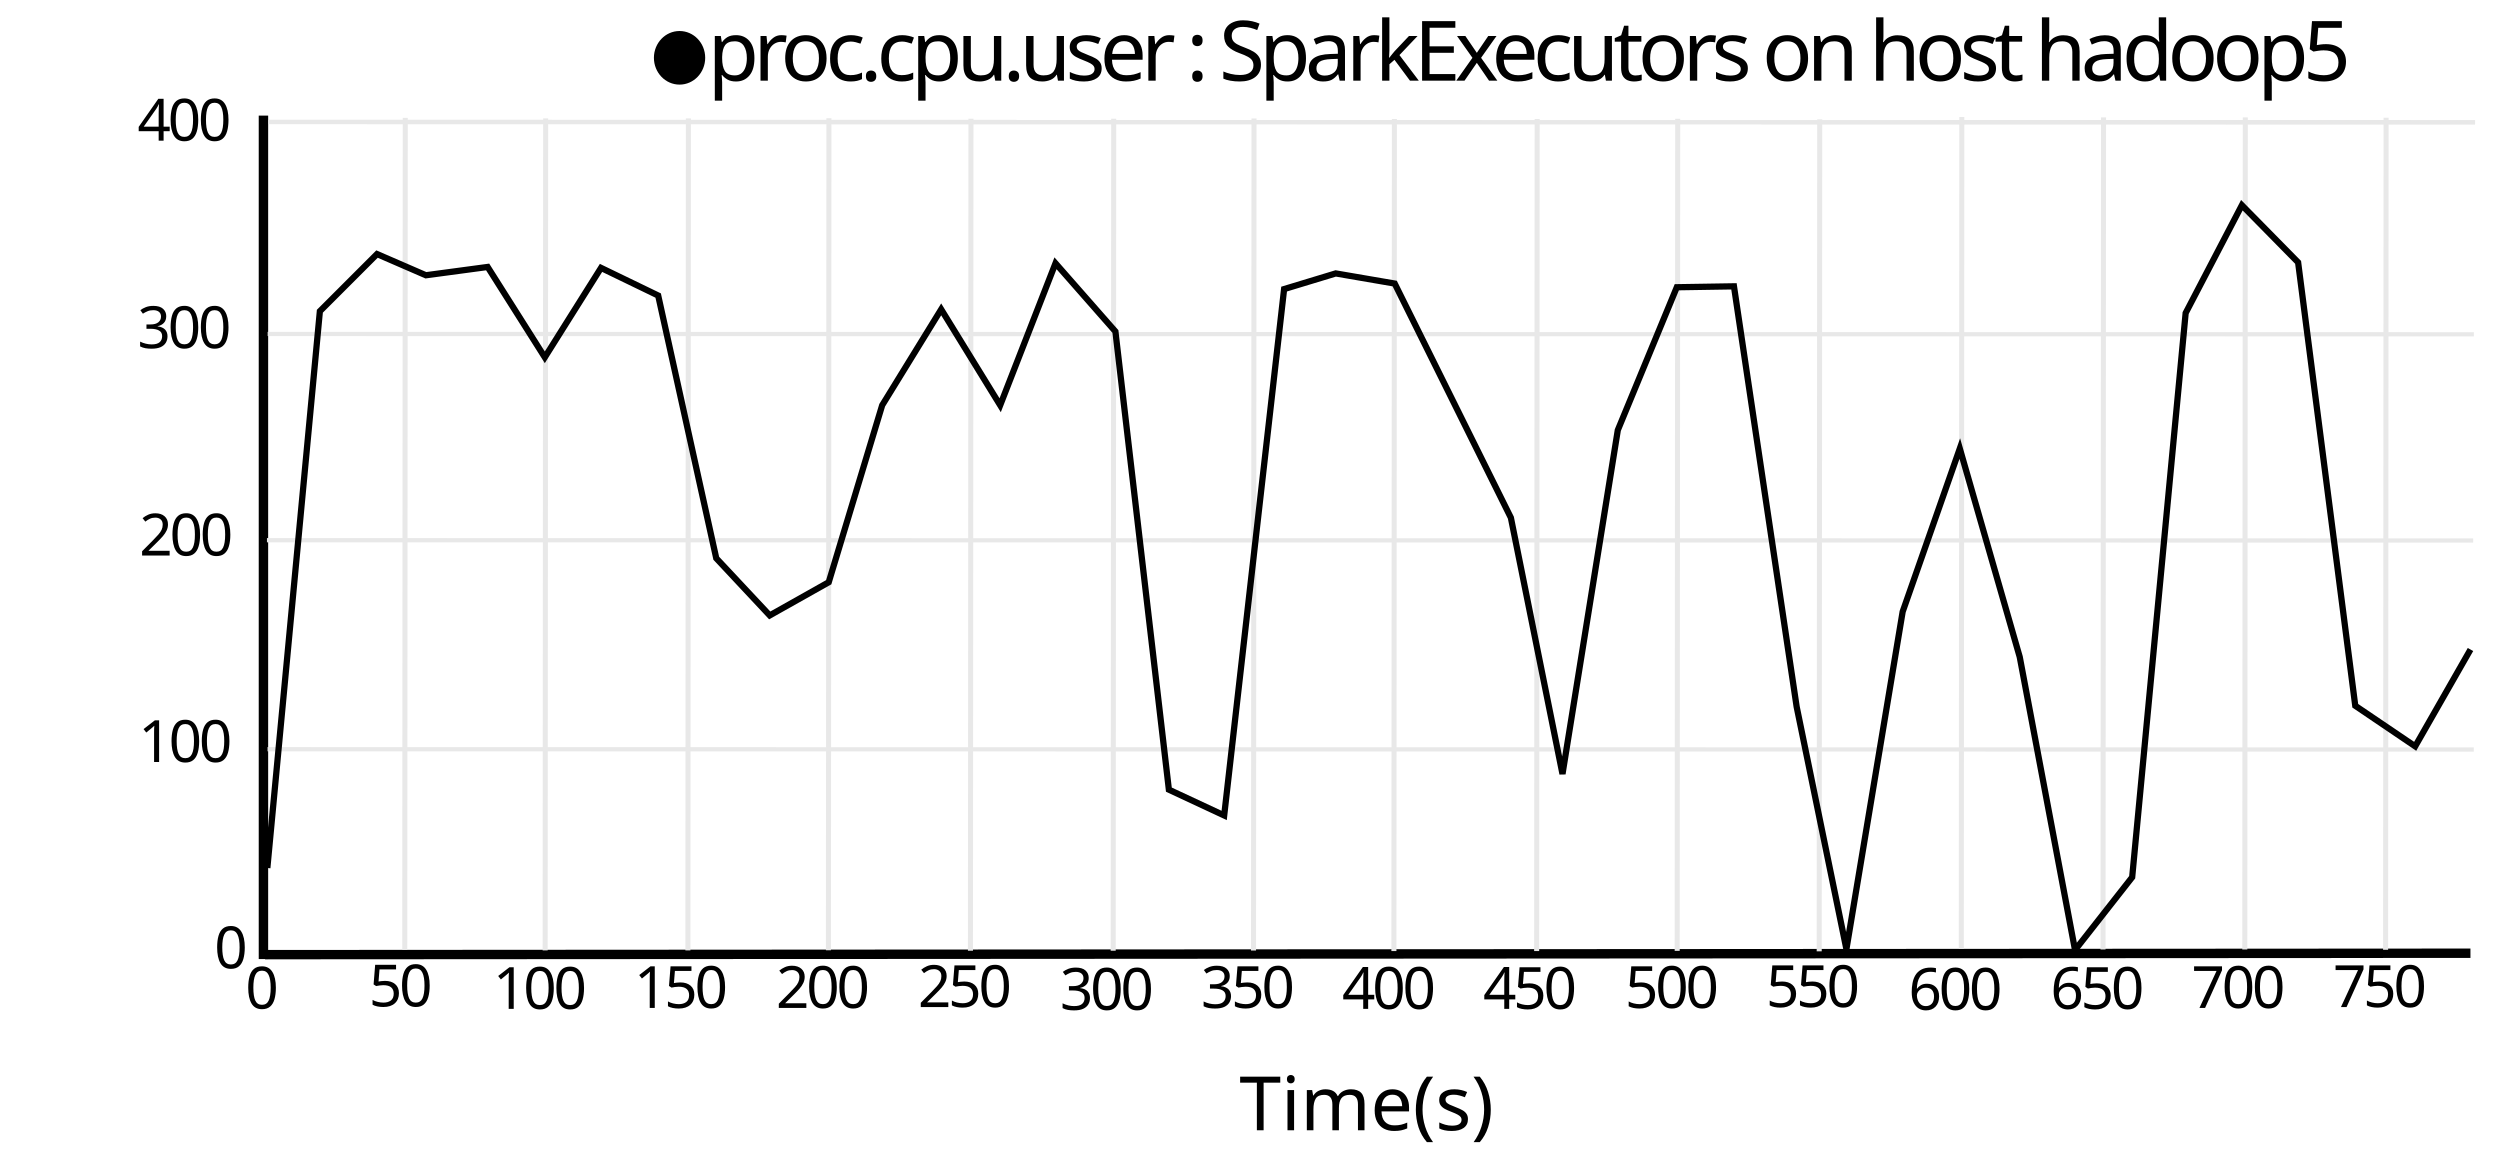
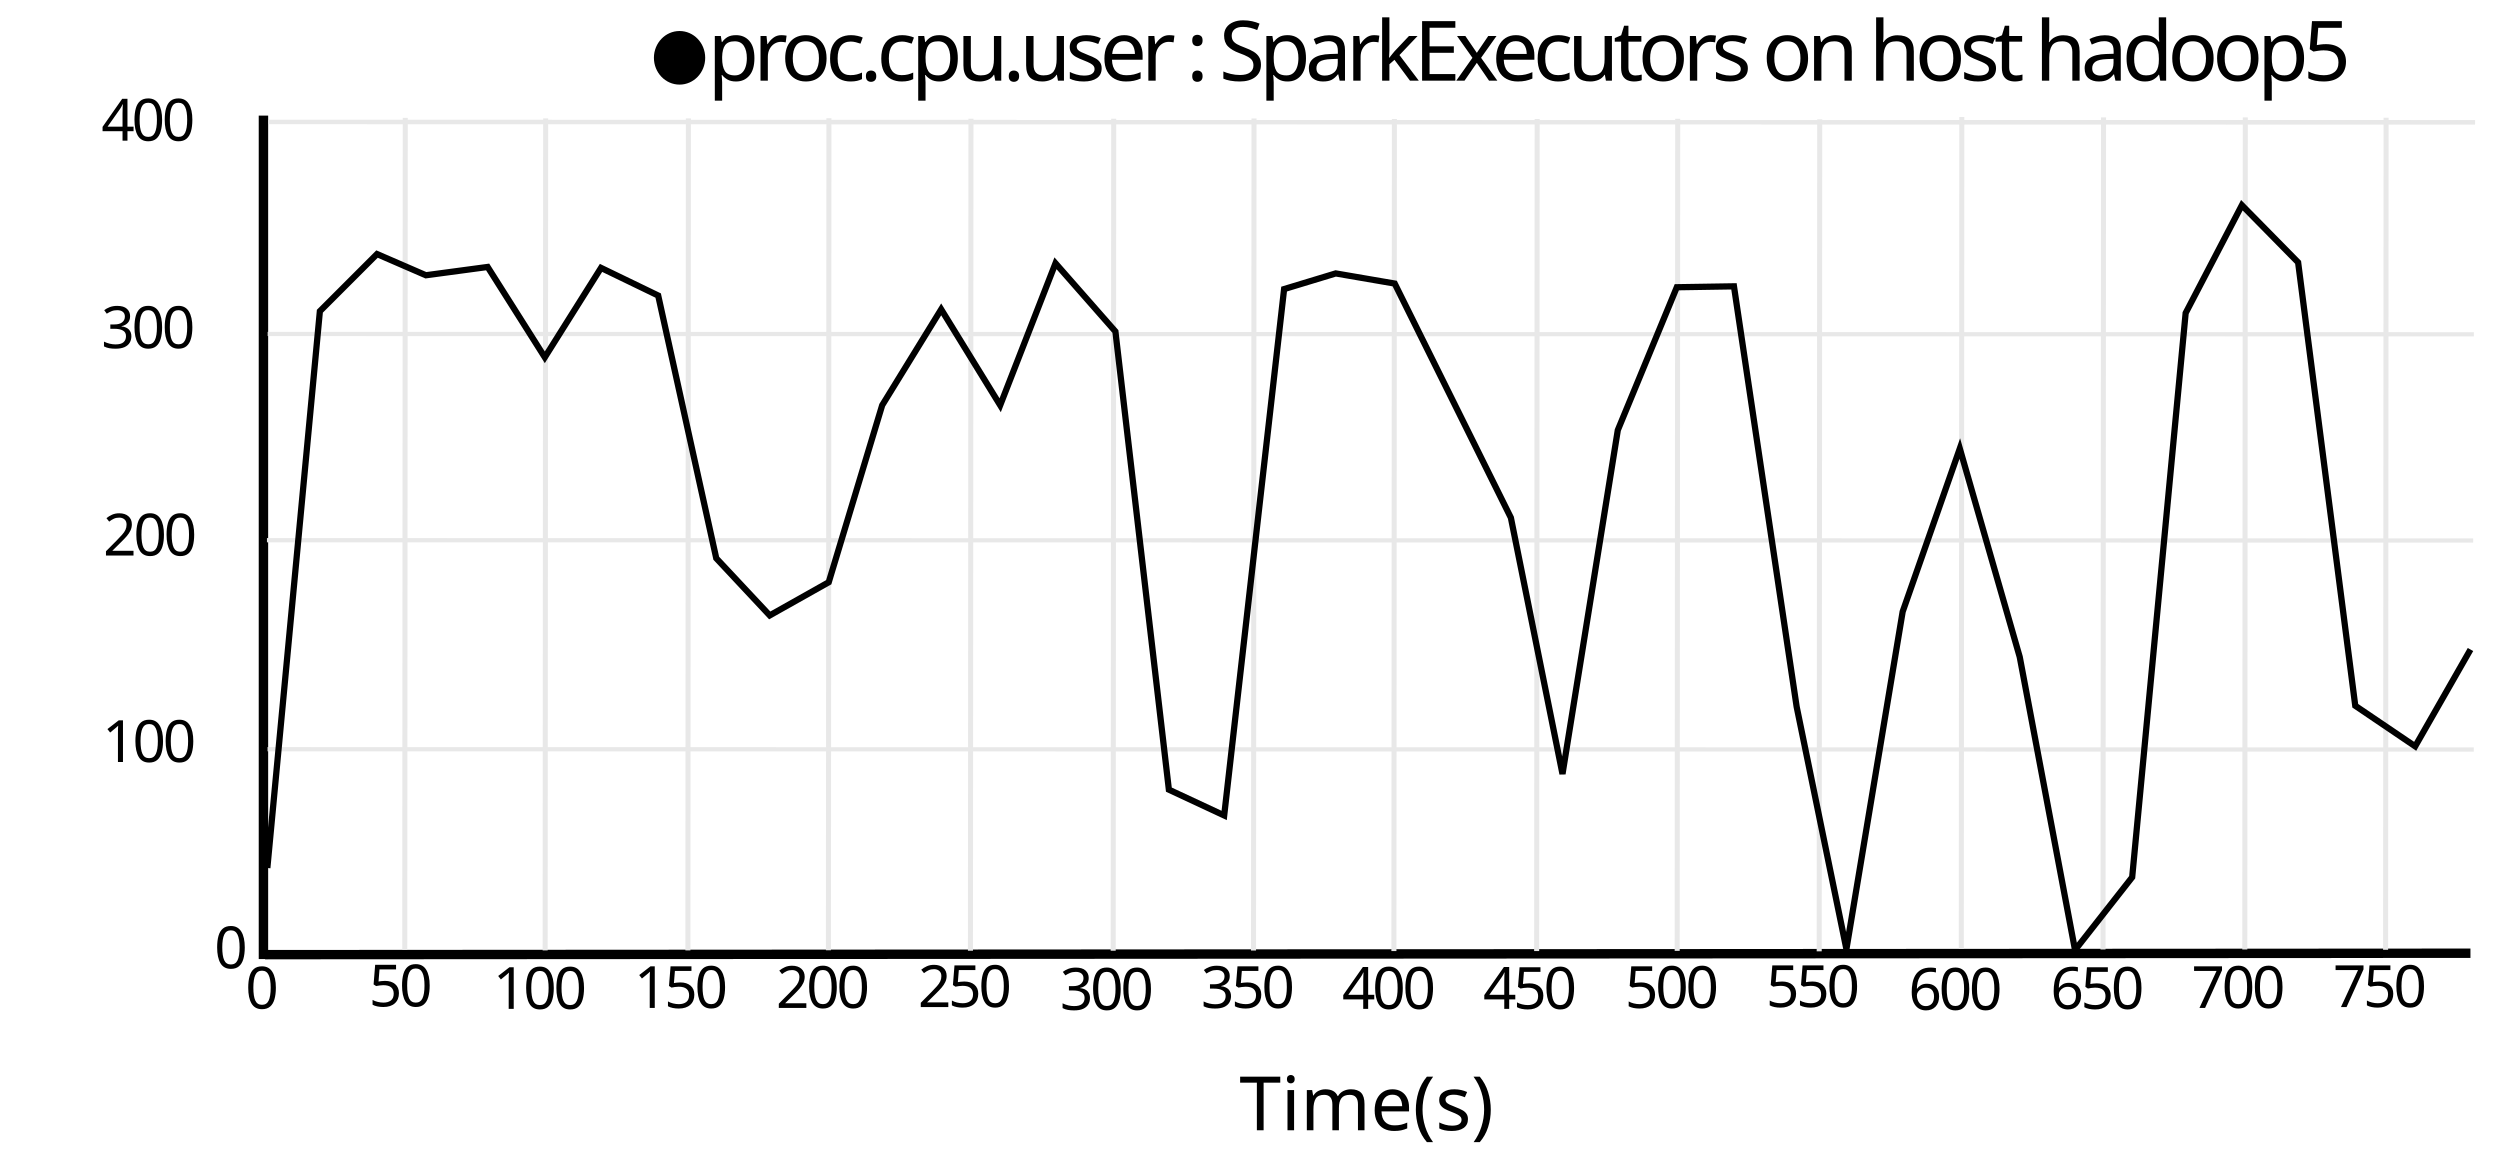
- <svg xmlns="http://www.w3.org/2000/svg" version="1.1" id="svg2" width="800" height="373.333" viewBox="0 0 800 373.333">
-   <defs id="defs6" />
-   <path style="fill:none;fill-rule:evenodd;stroke:#000000;stroke-width:3.018;stroke-linecap:butt;stroke-linejoin:miter;stroke-miterlimit:4;stroke-dasharray:none;stroke-opacity:1" d="M 84.302,36.994 V 306.897" id="path720" />
-   <path style="fill:none;fill-rule:evenodd;stroke:#000000;stroke-width:3;stroke-linecap:butt;stroke-linejoin:miter;stroke-miterlimit:4;stroke-dasharray:none;stroke-opacity:1" d="M 84.825,305.488 790.543,305.031" id="path724" />
-   <flowRoot xml:space="preserve" id="flowRoot20" style="font-style:normal;font-weight:normal;font-size:26.667px;line-height:125%;font-family:sans-serif;letter-spacing:0px;word-spacing:0px;fill:#000000;fill-opacity:1;stroke:none;stroke-width:1px;stroke-linecap:butt;stroke-linejoin:miter;stroke-opacity:1" transform="matrix(0,-1,0.991579,0,-368.5724,443.5037)">
+ <svg xmlns="http://www.w3.org/2000/svg" id="svg2" width="800" height="373.333" version="1.1" viewBox="0 0 800 373.333">
+   <path style="fill:none;fill-rule:evenodd;stroke:#000;stroke-width:3.018;stroke-linecap:butt;stroke-linejoin:miter;stroke-miterlimit:4;stroke-dasharray:none;stroke-opacity:1" id="path720" d="M 84.302,36.994 V 306.897" />
+   <path style="fill:none;fill-rule:evenodd;stroke:#000;stroke-width:3;stroke-linecap:butt;stroke-linejoin:miter;stroke-miterlimit:4;stroke-dasharray:none;stroke-opacity:1" id="path724" d="M 84.825,305.488 790.543,305.031" />
+   <flowRoot id="flowRoot20" transform="matrix(0,-1,0.991579,0,-368.5724,443.5037)" xml:space="preserve" style="font-style:normal;font-weight:400;font-size:26.667px;line-height:125%;font-family:sans-serif;letter-spacing:0;word-spacing:0;fill:#000;fill-opacity:1;stroke:none;stroke-width:1px;stroke-linecap:butt;stroke-linejoin:miter;stroke-opacity:1">
    <flowRegion id="flowRegion22" style="font-size:26.667px">
      <rect id="rect24" width="150.861" height="91.839" x="242.824" y="378.103" style="font-size:26.667px" />
    </flowRegion>
    <flowPara id="flowPara26" style="font-size:24.102px">CPU (%)</flowPara>
  </flowRoot>
-   <text xml:space="preserve" style="font-style:normal;font-weight:normal;font-size:40px;line-height:125%;font-family:sans-serif;letter-spacing:0px;word-spacing:0px;fill:#000000;fill-opacity:1;stroke:none;stroke-width:1px;stroke-linecap:butt;stroke-linejoin:miter;stroke-opacity:1" x="32.728" y="243.835" id="text132-7-3-6-9">
-     <tspan id="tspan130-5-5-2-1" x="32.728" y="243.835" style="font-size:18.667px;letter-spacing:-1px">   100</tspan>
+   <text style="font-style:normal;font-weight:400;font-size:40px;line-height:125%;font-family:sans-serif;letter-spacing:0;word-spacing:0;fill:#000;fill-opacity:1;stroke:none;stroke-width:1px;stroke-linecap:butt;stroke-linejoin:miter;stroke-opacity:1" id="text132-7-3-6-9" x="32.728" y="243.835" xml:space="preserve">
+     <tspan id="tspan130-5-5-2-1" x="32.728" y="243.835" style="font-size:18.667px;letter-spacing:-1px">100</tspan>
  </text>
-   <text xml:space="preserve" style="font-style:normal;font-weight:normal;font-size:40px;line-height:125%;font-family:sans-serif;letter-spacing:0px;word-spacing:0px;fill:#000000;fill-opacity:1;stroke:none;stroke-width:1px;stroke-linecap:butt;stroke-linejoin:miter;stroke-opacity:1" x="68.564" y="309.852" id="text132-7-3-6-9-2">
+   <text style="font-style:normal;font-weight:400;font-size:40px;line-height:125%;font-family:sans-serif;letter-spacing:0;word-spacing:0;fill:#000;fill-opacity:1;stroke:none;stroke-width:1px;stroke-linecap:butt;stroke-linejoin:miter;stroke-opacity:1" id="text132-7-3-6-9-2" x="68.564" y="309.852" xml:space="preserve">
    <tspan id="tspan130-5-5-2-1-7" x="68.564" y="309.852" style="font-size:18.667px">0</tspan>
  </text>
-   <text xml:space="preserve" style="font-style:normal;font-weight:normal;font-size:40px;line-height:125%;font-family:sans-serif;letter-spacing:0px;word-spacing:0px;fill:#000000;fill-opacity:1;stroke:none;stroke-width:1px;stroke-linecap:butt;stroke-linejoin:miter;stroke-opacity:1" x="78.51" y="322.754" id="text132-7-3-6-9-2-0">
+   <text style="font-style:normal;font-weight:400;font-size:40px;line-height:125%;font-family:sans-serif;letter-spacing:0;word-spacing:0;fill:#000;fill-opacity:1;stroke:none;stroke-width:1px;stroke-linecap:butt;stroke-linejoin:miter;stroke-opacity:1" id="text132-7-3-6-9-2-0" x="78.51" y="322.754" xml:space="preserve">
    <tspan id="tspan130-5-5-2-1-7-9" x="78.51" y="322.754" style="font-size:18.667px">0</tspan>
  </text>
-   <text xml:space="preserve" style="font-style:normal;font-weight:normal;font-size:40px;line-height:125%;font-family:sans-serif;letter-spacing:0px;word-spacing:0px;fill:#000000;fill-opacity:1;stroke:none;stroke-width:1px;stroke-linecap:butt;stroke-linejoin:miter;stroke-opacity:1" x="118.051" y="322.052" id="text132-7-3-6-2-3">
+   <text style="font-style:normal;font-weight:400;font-size:40px;line-height:125%;font-family:sans-serif;letter-spacing:0;word-spacing:0;fill:#000;fill-opacity:1;stroke:none;stroke-width:1px;stroke-linecap:butt;stroke-linejoin:miter;stroke-opacity:1" id="text132-7-3-6-2-3" x="118.051" y="322.052" xml:space="preserve">
    <tspan id="tspan130-5-5-2-0-6" x="118.051" y="322.052" style="font-size:18.667px;letter-spacing:-1px">50</tspan>
  </text>
-   <text xml:space="preserve" style="font-style:normal;font-weight:normal;font-size:40px;line-height:125%;font-family:sans-serif;letter-spacing:0px;word-spacing:0px;fill:#000000;fill-opacity:1;stroke:none;stroke-width:1px;stroke-linecap:butt;stroke-linejoin:miter;stroke-opacity:1" x="157.767" y="322.845" id="text132-7-3-6-2-3-9">
+   <text style="font-style:normal;font-weight:400;font-size:40px;line-height:125%;font-family:sans-serif;letter-spacing:0;word-spacing:0;fill:#000;fill-opacity:1;stroke:none;stroke-width:1px;stroke-linecap:butt;stroke-linejoin:miter;stroke-opacity:1" id="text132-7-3-6-2-3-9" x="157.767" y="322.845" xml:space="preserve">
    <tspan id="tspan130-5-5-2-0-6-20" x="157.767" y="322.845" style="font-size:18.667px;letter-spacing:-1px">100</tspan>
  </text>
-   <text xml:space="preserve" style="font-style:normal;font-weight:normal;font-size:40px;line-height:125%;font-family:sans-serif;letter-spacing:0px;word-spacing:0px;fill:#000000;fill-opacity:1;stroke:none;stroke-width:1px;stroke-linecap:butt;stroke-linejoin:miter;stroke-opacity:1" x="202.9" y="322.55" id="text132-7-3-6-2-3-9-3">
+   <text style="font-style:normal;font-weight:400;font-size:40px;line-height:125%;font-family:sans-serif;letter-spacing:0;word-spacing:0;fill:#000;fill-opacity:1;stroke:none;stroke-width:1px;stroke-linecap:butt;stroke-linejoin:miter;stroke-opacity:1" id="text132-7-3-6-2-3-9-3" x="202.9" y="322.55" xml:space="preserve">
    <tspan id="tspan130-5-5-2-0-6-20-6" x="202.9" y="322.55" style="font-size:18.667px;letter-spacing:-1px">150</tspan>
  </text>
-   <text xml:space="preserve" style="font-style:normal;font-weight:normal;font-size:40px;line-height:125%;font-family:sans-serif;letter-spacing:0px;word-spacing:0px;fill:#000000;fill-opacity:1;stroke:none;stroke-width:1px;stroke-linecap:butt;stroke-linejoin:miter;stroke-opacity:1" x="248.327" y="322.55" id="text132-7-3-6-2-3-9-7">
+   <text style="font-style:normal;font-weight:400;font-size:40px;line-height:125%;font-family:sans-serif;letter-spacing:0;word-spacing:0;fill:#000;fill-opacity:1;stroke:none;stroke-width:1px;stroke-linecap:butt;stroke-linejoin:miter;stroke-opacity:1" id="text132-7-3-6-2-3-9-7" x="248.327" y="322.55" xml:space="preserve">
    <tspan id="tspan130-5-5-2-0-6-20-5" x="248.327" y="322.55" style="font-size:18.667px;letter-spacing:-1px">200</tspan>
  </text>
-   <text xml:space="preserve" style="font-style:normal;font-weight:normal;font-size:40px;line-height:125%;font-family:sans-serif;letter-spacing:0px;word-spacing:0px;fill:#000000;fill-opacity:1;stroke:none;stroke-width:1px;stroke-linecap:butt;stroke-linejoin:miter;stroke-opacity:1" x="293.755" y="322.255" id="text132-7-3-6-2-3-9-35">
+   <text style="font-style:normal;font-weight:400;font-size:40px;line-height:125%;font-family:sans-serif;letter-spacing:0;word-spacing:0;fill:#000;fill-opacity:1;stroke:none;stroke-width:1px;stroke-linecap:butt;stroke-linejoin:miter;stroke-opacity:1" id="text132-7-3-6-2-3-9-35" x="293.755" y="322.255" xml:space="preserve">
    <tspan id="tspan130-5-5-2-0-6-20-62" x="293.755" y="322.255" style="font-size:18.667px;letter-spacing:-1px">250</tspan>
  </text>
-   <text xml:space="preserve" style="font-style:normal;font-weight:normal;font-size:40px;line-height:125%;font-family:sans-serif;letter-spacing:0px;word-spacing:0px;fill:#000000;fill-opacity:1;stroke:none;stroke-width:1px;stroke-linecap:butt;stroke-linejoin:miter;stroke-opacity:1" x="339.183" y="323.14" id="text132-7-3-6-2-3-9-9">
+   <text style="font-style:normal;font-weight:400;font-size:40px;line-height:125%;font-family:sans-serif;letter-spacing:0;word-spacing:0;fill:#000;fill-opacity:1;stroke:none;stroke-width:1px;stroke-linecap:butt;stroke-linejoin:miter;stroke-opacity:1" id="text132-7-3-6-2-3-9-9" x="339.183" y="323.14" xml:space="preserve">
    <tspan id="tspan130-5-5-2-0-6-20-1" x="339.183" y="323.14" style="font-size:18.667px;letter-spacing:-1px">300</tspan>
  </text>
-   <text xml:space="preserve" style="font-style:normal;font-weight:normal;font-size:40px;line-height:125%;font-family:sans-serif;letter-spacing:0px;word-spacing:0px;fill:#000000;fill-opacity:1;stroke:none;stroke-width:1px;stroke-linecap:butt;stroke-linejoin:miter;stroke-opacity:1" x="384.315" y="322.55" id="text132-7-3-6-2-3-9-2">
+   <text style="font-style:normal;font-weight:400;font-size:40px;line-height:125%;font-family:sans-serif;letter-spacing:0;word-spacing:0;fill:#000;fill-opacity:1;stroke:none;stroke-width:1px;stroke-linecap:butt;stroke-linejoin:miter;stroke-opacity:1" id="text132-7-3-6-2-3-9-2" x="384.315" y="322.55" xml:space="preserve">
    <tspan id="tspan130-5-5-2-0-6-20-7" x="384.315" y="322.55" style="font-size:18.667px;letter-spacing:-1px">350</tspan>
  </text>
-   <text xml:space="preserve" style="font-style:normal;font-weight:normal;font-size:40px;line-height:125%;font-family:sans-serif;letter-spacing:0px;word-spacing:0px;fill:#000000;fill-opacity:1;stroke:none;stroke-width:1px;stroke-linecap:butt;stroke-linejoin:miter;stroke-opacity:1" x="429.448" y="322.845" id="text132-7-3-6-2-3-9-0">
+   <text style="font-style:normal;font-weight:400;font-size:40px;line-height:125%;font-family:sans-serif;letter-spacing:0;word-spacing:0;fill:#000;fill-opacity:1;stroke:none;stroke-width:1px;stroke-linecap:butt;stroke-linejoin:miter;stroke-opacity:1" id="text132-7-3-6-2-3-9-0" x="429.448" y="322.845" xml:space="preserve">
    <tspan id="tspan130-5-5-2-0-6-20-9" x="429.448" y="322.845" style="font-size:18.667px;letter-spacing:-1px">400</tspan>
  </text>
-   <text xml:space="preserve" style="font-style:normal;font-weight:normal;font-size:40px;line-height:125%;font-family:sans-serif;letter-spacing:0px;word-spacing:0px;fill:#000000;fill-opacity:1;stroke:none;stroke-width:1px;stroke-linecap:butt;stroke-linejoin:miter;stroke-opacity:1" x="474.581" y="322.845" id="text132-7-3-6-2-3-9-36">
+   <text style="font-style:normal;font-weight:400;font-size:40px;line-height:125%;font-family:sans-serif;letter-spacing:0;word-spacing:0;fill:#000;fill-opacity:1;stroke:none;stroke-width:1px;stroke-linecap:butt;stroke-linejoin:miter;stroke-opacity:1" id="text132-7-3-6-2-3-9-36" x="474.581" y="322.845" xml:space="preserve">
    <tspan id="tspan130-5-5-2-0-6-20-0" x="474.581" y="322.845" style="font-size:18.667px;letter-spacing:-1px">450</tspan>
  </text>
-   <text xml:space="preserve" style="font-style:normal;font-weight:normal;font-size:40px;line-height:125%;font-family:sans-serif;letter-spacing:0px;word-spacing:0px;fill:#000000;fill-opacity:1;stroke:none;stroke-width:1px;stroke-linecap:butt;stroke-linejoin:miter;stroke-opacity:1" x="520.009" y="322.55" id="text132-7-3-6-2-3-9-6">
+   <text style="font-style:normal;font-weight:400;font-size:40px;line-height:125%;font-family:sans-serif;letter-spacing:0;word-spacing:0;fill:#000;fill-opacity:1;stroke:none;stroke-width:1px;stroke-linecap:butt;stroke-linejoin:miter;stroke-opacity:1" id="text132-7-3-6-2-3-9-6" x="520.009" y="322.55" xml:space="preserve">
    <tspan id="tspan130-5-5-2-0-6-20-2" x="520.009" y="322.55" style="font-size:18.667px;letter-spacing:-1px">500</tspan>
  </text>
-   <text xml:space="preserve" style="font-style:normal;font-weight:normal;font-size:40px;line-height:125%;font-family:sans-serif;letter-spacing:0px;word-spacing:0px;fill:#000000;fill-opacity:1;stroke:none;stroke-width:1px;stroke-linecap:butt;stroke-linejoin:miter;stroke-opacity:1" x="565.141" y="322.255" id="text132-7-3-6-2-3-9-61">
+   <text style="font-style:normal;font-weight:400;font-size:40px;line-height:125%;font-family:sans-serif;letter-spacing:0;word-spacing:0;fill:#000;fill-opacity:1;stroke:none;stroke-width:1px;stroke-linecap:butt;stroke-linejoin:miter;stroke-opacity:1" id="text132-7-3-6-2-3-9-61" x="565.141" y="322.255" xml:space="preserve">
    <tspan id="tspan130-5-5-2-0-6-20-8" x="565.141" y="322.255" style="font-size:18.667px;letter-spacing:-1px">550</tspan>
  </text>
-   <text xml:space="preserve" style="font-style:normal;font-weight:normal;font-size:40px;line-height:125%;font-family:sans-serif;letter-spacing:0px;word-spacing:0px;fill:#000000;fill-opacity:1;stroke:none;stroke-width:1px;stroke-linecap:butt;stroke-linejoin:miter;stroke-opacity:1" x="610.717" y="323.14" id="text132-7-3-6-2-3-9-36-7">
+   <text style="font-style:normal;font-weight:400;font-size:40px;line-height:125%;font-family:sans-serif;letter-spacing:0;word-spacing:0;fill:#000;fill-opacity:1;stroke:none;stroke-width:1px;stroke-linecap:butt;stroke-linejoin:miter;stroke-opacity:1" id="text132-7-3-6-2-3-9-36-7" x="610.717" y="323.14" xml:space="preserve">
    <tspan id="tspan130-5-5-2-0-6-20-0-9" x="610.717" y="323.14" style="font-size:18.667px;letter-spacing:-1px">600</tspan>
  </text>
-   <text xml:space="preserve" style="font-style:normal;font-weight:normal;font-size:40px;line-height:125%;font-family:sans-serif;letter-spacing:0px;word-spacing:0px;fill:#000000;fill-opacity:1;stroke:none;stroke-width:1px;stroke-linecap:butt;stroke-linejoin:miter;stroke-opacity:1" x="656.144" y="322.845" id="text132-7-3-6-2-3-9-6-2">
+   <text style="font-style:normal;font-weight:400;font-size:40px;line-height:125%;font-family:sans-serif;letter-spacing:0;word-spacing:0;fill:#000;fill-opacity:1;stroke:none;stroke-width:1px;stroke-linecap:butt;stroke-linejoin:miter;stroke-opacity:1" id="text132-7-3-6-2-3-9-6-2" x="656.144" y="322.845" xml:space="preserve">
    <tspan id="tspan130-5-5-2-0-6-20-2-0" x="656.144" y="322.845" style="font-size:18.667px;letter-spacing:-1px">650</tspan>
  </text>
-   <text xml:space="preserve" style="font-style:normal;font-weight:normal;font-size:40px;line-height:125%;font-family:sans-serif;letter-spacing:0px;word-spacing:0px;fill:#000000;fill-opacity:1;stroke:none;stroke-width:1px;stroke-linecap:butt;stroke-linejoin:miter;stroke-opacity:1" x="701.277" y="322.55" id="text132-7-3-6-2-3-9-61-2">
+   <text style="font-style:normal;font-weight:400;font-size:40px;line-height:125%;font-family:sans-serif;letter-spacing:0;word-spacing:0;fill:#000;fill-opacity:1;stroke:none;stroke-width:1px;stroke-linecap:butt;stroke-linejoin:miter;stroke-opacity:1" id="text132-7-3-6-2-3-9-61-2" x="701.277" y="322.55" xml:space="preserve">
    <tspan id="tspan130-5-5-2-0-6-20-8-3" x="701.277" y="322.55" style="font-size:18.667px;letter-spacing:-1px">700</tspan>
  </text>
-   <text xml:space="preserve" style="font-style:normal;font-weight:normal;font-size:40px;line-height:125%;font-family:sans-serif;letter-spacing:0px;word-spacing:0px;fill:#000000;fill-opacity:1;stroke:none;stroke-width:1px;stroke-linecap:butt;stroke-linejoin:miter;stroke-opacity:1" x="746.557" y="322.255" id="text132-7-3-6-2-3-9-61-2-7">
+   <text style="font-style:normal;font-weight:400;font-size:40px;line-height:125%;font-family:sans-serif;letter-spacing:0;word-spacing:0;fill:#000;fill-opacity:1;stroke:none;stroke-width:1px;stroke-linecap:butt;stroke-linejoin:miter;stroke-opacity:1" id="text132-7-3-6-2-3-9-61-2-7" x="746.557" y="322.255" xml:space="preserve">
    <tspan id="tspan130-5-5-2-0-6-20-8-3-5" x="746.557" y="322.255" style="font-size:18.667px;letter-spacing:-1px">750</tspan>
  </text>
-   <text xml:space="preserve" style="font-style:normal;font-weight:normal;font-size:40px;line-height:125%;font-family:sans-serif;letter-spacing:0px;word-spacing:0px;fill:#000000;fill-opacity:1;stroke:none;stroke-width:1px;stroke-linecap:butt;stroke-linejoin:miter;stroke-opacity:1" x="226.477" y="25.81" id="text714">
-     <tspan id="tspan712" x="226.477" y="25.81" style="font-size:26.667px;letter-spacing:-1.78px;word-spacing:-0.28px">proc.cpu.user : SparkExecutors on host hadoop5</tspan>
+   <text style="font-style:normal;font-weight:400;font-size:40px;line-height:125%;font-family:sans-serif;letter-spacing:0;word-spacing:0;fill:#000;fill-opacity:1;stroke:none;stroke-width:1px;stroke-linecap:butt;stroke-linejoin:miter;stroke-opacity:1" id="text714" x="226.477" y="25.81" xml:space="preserve">
+     <tspan id="tspan712" x="226.477" y="25.81" style="font-size:26.667px;letter-spacing:-1.78px;word-spacing:-.28px">proc.cpu.user : SparkExecutors on host hadoop5</tspan>
  </text>
-   <ellipse style="fill:#000000;fill-opacity:1;stroke-width:1.071" id="path716" cx="217.457" cy="18.5" rx="8.206" ry="8.576" />
-   <path style="fill:#cccccc;fill-rule:evenodd;stroke:#e8e8e8;stroke-width:1.613;stroke-linecap:butt;stroke-linejoin:miter;stroke-miterlimit:4;stroke-dasharray:none;stroke-opacity:1" d="M 129.524,303.975 129.684,37.723" id="path726-3-6-7-6-65" />
-   <path style="fill:#cccccc;fill-rule:evenodd;stroke:#e8e8e8;stroke-width:1.613;stroke-linecap:butt;stroke-linejoin:miter;stroke-miterlimit:4;stroke-dasharray:none;stroke-opacity:1" d="M 174.448,304.138 174.609,37.886" id="path726-3-6-7-6-65-9" />
-   <path style="fill:#cccccc;fill-rule:evenodd;stroke:#e8e8e8;stroke-width:1.613;stroke-linecap:butt;stroke-linejoin:miter;stroke-miterlimit:4;stroke-dasharray:none;stroke-opacity:1" d="M 220.128,304.138 220.289,37.886" id="path726-3-6-7-6-65-9-2" />
-   <path style="fill:#cccccc;fill-rule:evenodd;stroke:#e8e8e8;stroke-width:1.613;stroke-linecap:butt;stroke-linejoin:miter;stroke-miterlimit:4;stroke-dasharray:none;stroke-opacity:1" d="M 265.098,304.075 265.259,37.824" id="path726-3-6-7-6-65-2" />
-   <path style="fill:#cccccc;fill-rule:evenodd;stroke:#e8e8e8;stroke-width:1.613;stroke-linecap:butt;stroke-linejoin:miter;stroke-miterlimit:4;stroke-dasharray:none;stroke-opacity:1" d="M 310.544,304.238 310.704,37.986" id="path726-3-6-7-6-65-9-8" />
-   <path style="fill:#cccccc;fill-rule:evenodd;stroke:#e8e8e8;stroke-width:1.613;stroke-linecap:butt;stroke-linejoin:miter;stroke-miterlimit:4;stroke-dasharray:none;stroke-opacity:1" d="M 356.224,304.238 356.385,37.986" id="path726-3-6-7-6-65-9-2-9" />
-   <path style="fill:#cccccc;fill-rule:evenodd;stroke:#e8e8e8;stroke-width:1.613;stroke-linecap:butt;stroke-linejoin:miter;stroke-miterlimit:4;stroke-dasharray:none;stroke-opacity:1" d="M 401.126,304.171 401.287,37.919" id="path726-3-6-7-6-65-7" />
-   <path style="fill:#cccccc;fill-rule:evenodd;stroke:#e8e8e8;stroke-width:1.613;stroke-linecap:butt;stroke-linejoin:miter;stroke-miterlimit:4;stroke-dasharray:none;stroke-opacity:1" d="M 446.051,304.334 446.211,38.082" id="path726-3-6-7-6-65-9-3" />
-   <path style="fill:#cccccc;fill-rule:evenodd;stroke:#e8e8e8;stroke-width:1.613;stroke-linecap:butt;stroke-linejoin:miter;stroke-miterlimit:4;stroke-dasharray:none;stroke-opacity:1" d="M 491.731,304.334 491.892,38.082" id="path726-3-6-7-6-65-9-2-6" />
-   <path style="fill:#cccccc;fill-rule:evenodd;stroke:#e8e8e8;stroke-width:1.613;stroke-linecap:butt;stroke-linejoin:miter;stroke-miterlimit:4;stroke-dasharray:none;stroke-opacity:1" d="M 536.7,304.272 536.861,38.02" id="path726-3-6-7-6-65-2-1" />
-   <path style="fill:#cccccc;fill-rule:evenodd;stroke:#e8e8e8;stroke-width:1.613;stroke-linecap:butt;stroke-linejoin:miter;stroke-miterlimit:4;stroke-dasharray:none;stroke-opacity:1" d="M 582.146,304.434 582.307,38.183" id="path726-3-6-7-6-65-9-8-2" />
-   <path style="fill:#cccccc;fill-rule:evenodd;stroke:#e8e8e8;stroke-width:1.613;stroke-linecap:butt;stroke-linejoin:miter;stroke-miterlimit:4;stroke-dasharray:none;stroke-opacity:1" d="M 627.618,303.686 627.779,37.434" id="path726-3-6-7-6-65-9-2-9-9" />
-   <path style="fill:#cccccc;fill-rule:evenodd;stroke:#e8e8e8;stroke-width:1.613;stroke-linecap:butt;stroke-linejoin:miter;stroke-miterlimit:4;stroke-dasharray:none;stroke-opacity:1" d="M 672.969,303.825 673.13,37.573" id="path726-3-6-7-6-65-9-2-9-9-3" />
-   <path style="fill:#cccccc;fill-rule:evenodd;stroke:#e8e8e8;stroke-width:1.613;stroke-linecap:butt;stroke-linejoin:miter;stroke-miterlimit:4;stroke-dasharray:none;stroke-opacity:1" d="M 718.336,303.825 718.497,37.573" id="path726-3-6-7-6-65-9-2-9-9-1" />
-   <path style="fill:#cccccc;fill-rule:evenodd;stroke:#e8e8e8;stroke-width:1.613;stroke-linecap:butt;stroke-linejoin:miter;stroke-miterlimit:4;stroke-dasharray:none;stroke-opacity:1" d="M 763.391,303.929 763.552,37.677" id="path726-3-6-7-6-65-9-2-9-9-9" />
-   <path style="fill:#cccccc;fill-rule:evenodd;stroke:#e8e8e8;stroke-width:1.352;stroke-linecap:butt;stroke-linejoin:miter;stroke-miterlimit:4;stroke-dasharray:none;stroke-opacity:1" d="M 791.606,239.847 85.613,239.746" id="path726-3-6-7-6-3" />
-   <path style="fill:#cccccc;fill-rule:evenodd;stroke:#e8e8e8;stroke-width:1.352;stroke-linecap:butt;stroke-linejoin:miter;stroke-miterlimit:4;stroke-dasharray:none;stroke-opacity:1" d="M 791.417,172.961 85.425,172.86" id="path726-3-6-7-6-3-4" />
-   <path style="fill:#cccccc;fill-rule:evenodd;stroke:#e8e8e8;stroke-width:1.352;stroke-linecap:butt;stroke-linejoin:miter;stroke-miterlimit:4;stroke-dasharray:none;stroke-opacity:1" d="M 792.012,39.132 86.019,39.031" id="path726-3-6-7-6-3-7" />
-   <path style="fill:#cccccc;fill-rule:evenodd;stroke:#e8e8e8;stroke-width:1.352;stroke-linecap:butt;stroke-linejoin:miter;stroke-miterlimit:4;stroke-dasharray:none;stroke-opacity:1" d="M 792.012,39.132 86.019,39.031" id="path726-3-6-7-6-3-7-8" />
-   <path style="fill:#cccccc;fill-rule:evenodd;stroke:#e8e8e8;stroke-width:1.352;stroke-linecap:butt;stroke-linejoin:miter;stroke-miterlimit:4;stroke-dasharray:none;stroke-opacity:1" d="M 791.638,106.972 85.645,106.871" id="path726-3-6-7-6-3-4-4" />
-   <text xml:space="preserve" style="font-style:normal;font-weight:normal;font-size:40px;line-height:125%;font-family:sans-serif;letter-spacing:0px;word-spacing:0px;fill:#000000;fill-opacity:1;stroke:none;stroke-width:1px;stroke-linecap:butt;stroke-linejoin:miter;stroke-opacity:1" x="33.019" y="177.768" id="text132-7-3-6-9-6">
-     <tspan id="tspan130-5-5-2-1-75" x="33.019" y="177.768" style="font-size:18.667px;letter-spacing:-1px">   200</tspan>
+   <ellipse style="fill:#000;fill-opacity:1;stroke-width:1.071" id="path716" cx="217.457" cy="18.5" rx="8.206" ry="8.576" />
+   <path style="fill:#ccc;fill-rule:evenodd;stroke:#e8e8e8;stroke-width:1.613;stroke-linecap:butt;stroke-linejoin:miter;stroke-miterlimit:4;stroke-dasharray:none;stroke-opacity:1" id="path726-3-6-7-6-65" d="M 129.524,303.975 129.684,37.723" />
+   <path style="fill:#ccc;fill-rule:evenodd;stroke:#e8e8e8;stroke-width:1.613;stroke-linecap:butt;stroke-linejoin:miter;stroke-miterlimit:4;stroke-dasharray:none;stroke-opacity:1" id="path726-3-6-7-6-65-9" d="M 174.448,304.138 174.609,37.886" />
+   <path style="fill:#ccc;fill-rule:evenodd;stroke:#e8e8e8;stroke-width:1.613;stroke-linecap:butt;stroke-linejoin:miter;stroke-miterlimit:4;stroke-dasharray:none;stroke-opacity:1" id="path726-3-6-7-6-65-9-2" d="M 220.128,304.138 220.289,37.886" />
+   <path style="fill:#ccc;fill-rule:evenodd;stroke:#e8e8e8;stroke-width:1.613;stroke-linecap:butt;stroke-linejoin:miter;stroke-miterlimit:4;stroke-dasharray:none;stroke-opacity:1" id="path726-3-6-7-6-65-2" d="M 265.098,304.075 265.259,37.824" />
+   <path style="fill:#ccc;fill-rule:evenodd;stroke:#e8e8e8;stroke-width:1.613;stroke-linecap:butt;stroke-linejoin:miter;stroke-miterlimit:4;stroke-dasharray:none;stroke-opacity:1" id="path726-3-6-7-6-65-9-8" d="M 310.544,304.238 310.704,37.986" />
+   <path style="fill:#ccc;fill-rule:evenodd;stroke:#e8e8e8;stroke-width:1.613;stroke-linecap:butt;stroke-linejoin:miter;stroke-miterlimit:4;stroke-dasharray:none;stroke-opacity:1" id="path726-3-6-7-6-65-9-2-9" d="M 356.224,304.238 356.385,37.986" />
+   <path style="fill:#ccc;fill-rule:evenodd;stroke:#e8e8e8;stroke-width:1.613;stroke-linecap:butt;stroke-linejoin:miter;stroke-miterlimit:4;stroke-dasharray:none;stroke-opacity:1" id="path726-3-6-7-6-65-7" d="M 401.126,304.171 401.287,37.919" />
+   <path style="fill:#ccc;fill-rule:evenodd;stroke:#e8e8e8;stroke-width:1.613;stroke-linecap:butt;stroke-linejoin:miter;stroke-miterlimit:4;stroke-dasharray:none;stroke-opacity:1" id="path726-3-6-7-6-65-9-3" d="M 446.051,304.334 446.211,38.082" />
+   <path style="fill:#ccc;fill-rule:evenodd;stroke:#e8e8e8;stroke-width:1.613;stroke-linecap:butt;stroke-linejoin:miter;stroke-miterlimit:4;stroke-dasharray:none;stroke-opacity:1" id="path726-3-6-7-6-65-9-2-6" d="M 491.731,304.334 491.892,38.082" />
+   <path style="fill:#ccc;fill-rule:evenodd;stroke:#e8e8e8;stroke-width:1.613;stroke-linecap:butt;stroke-linejoin:miter;stroke-miterlimit:4;stroke-dasharray:none;stroke-opacity:1" id="path726-3-6-7-6-65-2-1" d="M 536.7,304.272 536.861,38.02" />
+   <path style="fill:#ccc;fill-rule:evenodd;stroke:#e8e8e8;stroke-width:1.613;stroke-linecap:butt;stroke-linejoin:miter;stroke-miterlimit:4;stroke-dasharray:none;stroke-opacity:1" id="path726-3-6-7-6-65-9-8-2" d="M 582.146,304.434 582.307,38.183" />
+   <path style="fill:#ccc;fill-rule:evenodd;stroke:#e8e8e8;stroke-width:1.613;stroke-linecap:butt;stroke-linejoin:miter;stroke-miterlimit:4;stroke-dasharray:none;stroke-opacity:1" id="path726-3-6-7-6-65-9-2-9-9" d="M 627.618,303.686 627.779,37.434" />
+   <path style="fill:#ccc;fill-rule:evenodd;stroke:#e8e8e8;stroke-width:1.613;stroke-linecap:butt;stroke-linejoin:miter;stroke-miterlimit:4;stroke-dasharray:none;stroke-opacity:1" id="path726-3-6-7-6-65-9-2-9-9-3" d="M 672.969,303.825 673.13,37.573" />
+   <path style="fill:#ccc;fill-rule:evenodd;stroke:#e8e8e8;stroke-width:1.613;stroke-linecap:butt;stroke-linejoin:miter;stroke-miterlimit:4;stroke-dasharray:none;stroke-opacity:1" id="path726-3-6-7-6-65-9-2-9-9-1" d="M 718.336,303.825 718.497,37.573" />
+   <path style="fill:#ccc;fill-rule:evenodd;stroke:#e8e8e8;stroke-width:1.613;stroke-linecap:butt;stroke-linejoin:miter;stroke-miterlimit:4;stroke-dasharray:none;stroke-opacity:1" id="path726-3-6-7-6-65-9-2-9-9-9" d="M 763.391,303.929 763.552,37.677" />
+   <path style="fill:#ccc;fill-rule:evenodd;stroke:#e8e8e8;stroke-width:1.352;stroke-linecap:butt;stroke-linejoin:miter;stroke-miterlimit:4;stroke-dasharray:none;stroke-opacity:1" id="path726-3-6-7-6-3" d="M 791.606,239.847 85.613,239.746" />
+   <path style="fill:#ccc;fill-rule:evenodd;stroke:#e8e8e8;stroke-width:1.352;stroke-linecap:butt;stroke-linejoin:miter;stroke-miterlimit:4;stroke-dasharray:none;stroke-opacity:1" id="path726-3-6-7-6-3-4" d="M 791.417,172.961 85.425,172.86" />
+   <path style="fill:#ccc;fill-rule:evenodd;stroke:#e8e8e8;stroke-width:1.352;stroke-linecap:butt;stroke-linejoin:miter;stroke-miterlimit:4;stroke-dasharray:none;stroke-opacity:1" id="path726-3-6-7-6-3-7" d="M 792.012,39.132 86.019,39.031" />
+   <path style="fill:#ccc;fill-rule:evenodd;stroke:#e8e8e8;stroke-width:1.352;stroke-linecap:butt;stroke-linejoin:miter;stroke-miterlimit:4;stroke-dasharray:none;stroke-opacity:1" id="path726-3-6-7-6-3-7-8" d="M 792.012,39.132 86.019,39.031" />
+   <path style="fill:#ccc;fill-rule:evenodd;stroke:#e8e8e8;stroke-width:1.352;stroke-linecap:butt;stroke-linejoin:miter;stroke-miterlimit:4;stroke-dasharray:none;stroke-opacity:1" id="path726-3-6-7-6-3-4-4" d="M 791.638,106.972 85.645,106.871" />
+   <text style="font-style:normal;font-weight:400;font-size:40px;line-height:125%;font-family:sans-serif;letter-spacing:0;word-spacing:0;fill:#000;fill-opacity:1;stroke:none;stroke-width:1px;stroke-linecap:butt;stroke-linejoin:miter;stroke-opacity:1" id="text132-7-3-6-9-6" x="33.019" y="177.768" xml:space="preserve">
+     <tspan id="tspan130-5-5-2-1-75" x="33.019" y="177.768" style="font-size:18.667px;letter-spacing:-1px">200</tspan>
  </text>
-   <text xml:space="preserve" style="font-style:normal;font-weight:normal;font-size:40px;line-height:125%;font-family:sans-serif;letter-spacing:0px;word-spacing:0px;fill:#000000;fill-opacity:1;stroke:none;stroke-width:1px;stroke-linecap:butt;stroke-linejoin:miter;stroke-opacity:1" x="32.429" y="111.397" id="text132-7-3-6-9-3">
-     <tspan id="tspan130-5-5-2-1-5" x="32.429" y="111.397" style="font-size:18.667px;letter-spacing:-1px">   300</tspan>
+   <text style="font-style:normal;font-weight:400;font-size:40px;line-height:125%;font-family:sans-serif;letter-spacing:0;word-spacing:0;fill:#000;fill-opacity:1;stroke:none;stroke-width:1px;stroke-linecap:butt;stroke-linejoin:miter;stroke-opacity:1" id="text132-7-3-6-9-3" x="32.429" y="111.397" xml:space="preserve">
+     <tspan id="tspan130-5-5-2-1-5" x="32.429" y="111.397" style="font-size:18.667px;letter-spacing:-1px">300</tspan>
  </text>
-   <text xml:space="preserve" style="font-style:normal;font-weight:normal;font-size:40px;line-height:125%;font-family:sans-serif;letter-spacing:0px;word-spacing:0px;fill:#000000;fill-opacity:1;stroke:none;stroke-width:1px;stroke-linecap:butt;stroke-linejoin:miter;stroke-opacity:1" x="32.429" y="45.025" id="text132-7-3-6-9-62">
-     <tspan id="tspan130-5-5-2-1-9" x="32.429" y="45.025" style="font-size:18.667px;letter-spacing:-1px">   400</tspan>
+   <text style="font-style:normal;font-weight:400;font-size:40px;line-height:125%;font-family:sans-serif;letter-spacing:0;word-spacing:0;fill:#000;fill-opacity:1;stroke:none;stroke-width:1px;stroke-linecap:butt;stroke-linejoin:miter;stroke-opacity:1" id="text132-7-3-6-9-62" x="32.429" y="45.025" xml:space="preserve">
+     <tspan id="tspan130-5-5-2-1-9" x="32.429" y="45.025" style="font-size:18.667px;letter-spacing:-1px">400</tspan>
  </text>
-   <text xml:space="preserve" style="font-style:normal;font-weight:normal;font-size:40px;line-height:125%;font-family:sans-serif;letter-spacing:0px;word-spacing:0px;fill:#000000;fill-opacity:1;stroke:none;stroke-width:1px;stroke-linecap:butt;stroke-linejoin:miter;stroke-opacity:1" x="396.606" y="361.679" id="text710">
+   <text style="font-style:normal;font-weight:400;font-size:40px;line-height:125%;font-family:sans-serif;letter-spacing:0;word-spacing:0;fill:#000;fill-opacity:1;stroke:none;stroke-width:1px;stroke-linecap:butt;stroke-linejoin:miter;stroke-opacity:1" id="text710" x="396.606" y="361.679" xml:space="preserve">
    <tspan id="tspan708" x="396.606" y="361.679" style="font-size:24px">Time(s)</tspan>
  </text>
-   <path style="fill:none;fill-rule:evenodd;stroke:#000000;stroke-width:2;stroke-linecap:butt;stroke-linejoin:miter;stroke-opacity:1;stroke-miterlimit:4;stroke-dasharray:none" d="m 85.546,277.758 16.814,-178.171 18.289,-18.289 15.634,6.785 19.764,-2.655 18.289,28.909 17.994,-28.614 18.289,8.85 18.584,84.071 17.109,18.289 18.879,-10.619 17.109,-56.637 18.879,-30.678 18.879,30.678 17.699,-45.428 19.174,21.829 17.109,146.608 17.699,8.26 19.174,-168.437 16.519,-5.015 18.879,3.245 37.168,74.926 16.519,82.006 17.699,-110.029 18.879,-45.723 18.289,-0.295 20.059,134.513 15.929,77.581 17.994,-107.965 18.289,-52.212 19.174,66.667 17.699,93.805 18.289,-23.304 17.109,-180.531 17.994,-34.513 17.994,18.289 18.289,141.888 19.174,12.979 17.699,-30.973" id="path1161" />
+   <path style="fill:none;fill-rule:evenodd;stroke:#000;stroke-width:2;stroke-linecap:butt;stroke-linejoin:miter;stroke-opacity:1;stroke-miterlimit:4;stroke-dasharray:none" id="path1161" d="m 85.546,277.758 16.814,-178.171 18.289,-18.289 15.634,6.785 19.764,-2.655 18.289,28.909 17.994,-28.614 18.289,8.85 18.584,84.071 17.109,18.289 18.879,-10.619 17.109,-56.637 18.879,-30.678 18.879,30.678 17.699,-45.428 19.174,21.829 17.109,146.608 17.699,8.26 19.174,-168.437 16.519,-5.015 18.879,3.245 37.168,74.926 16.519,82.006 17.699,-110.029 18.879,-45.723 18.289,-0.295 20.059,134.513 15.929,77.581 17.994,-107.965 18.289,-52.212 19.174,66.667 17.699,93.805 18.289,-23.304 17.109,-180.531 17.994,-34.513 17.994,18.289 18.289,141.888 19.174,12.979 17.699,-30.973" />
</svg>
